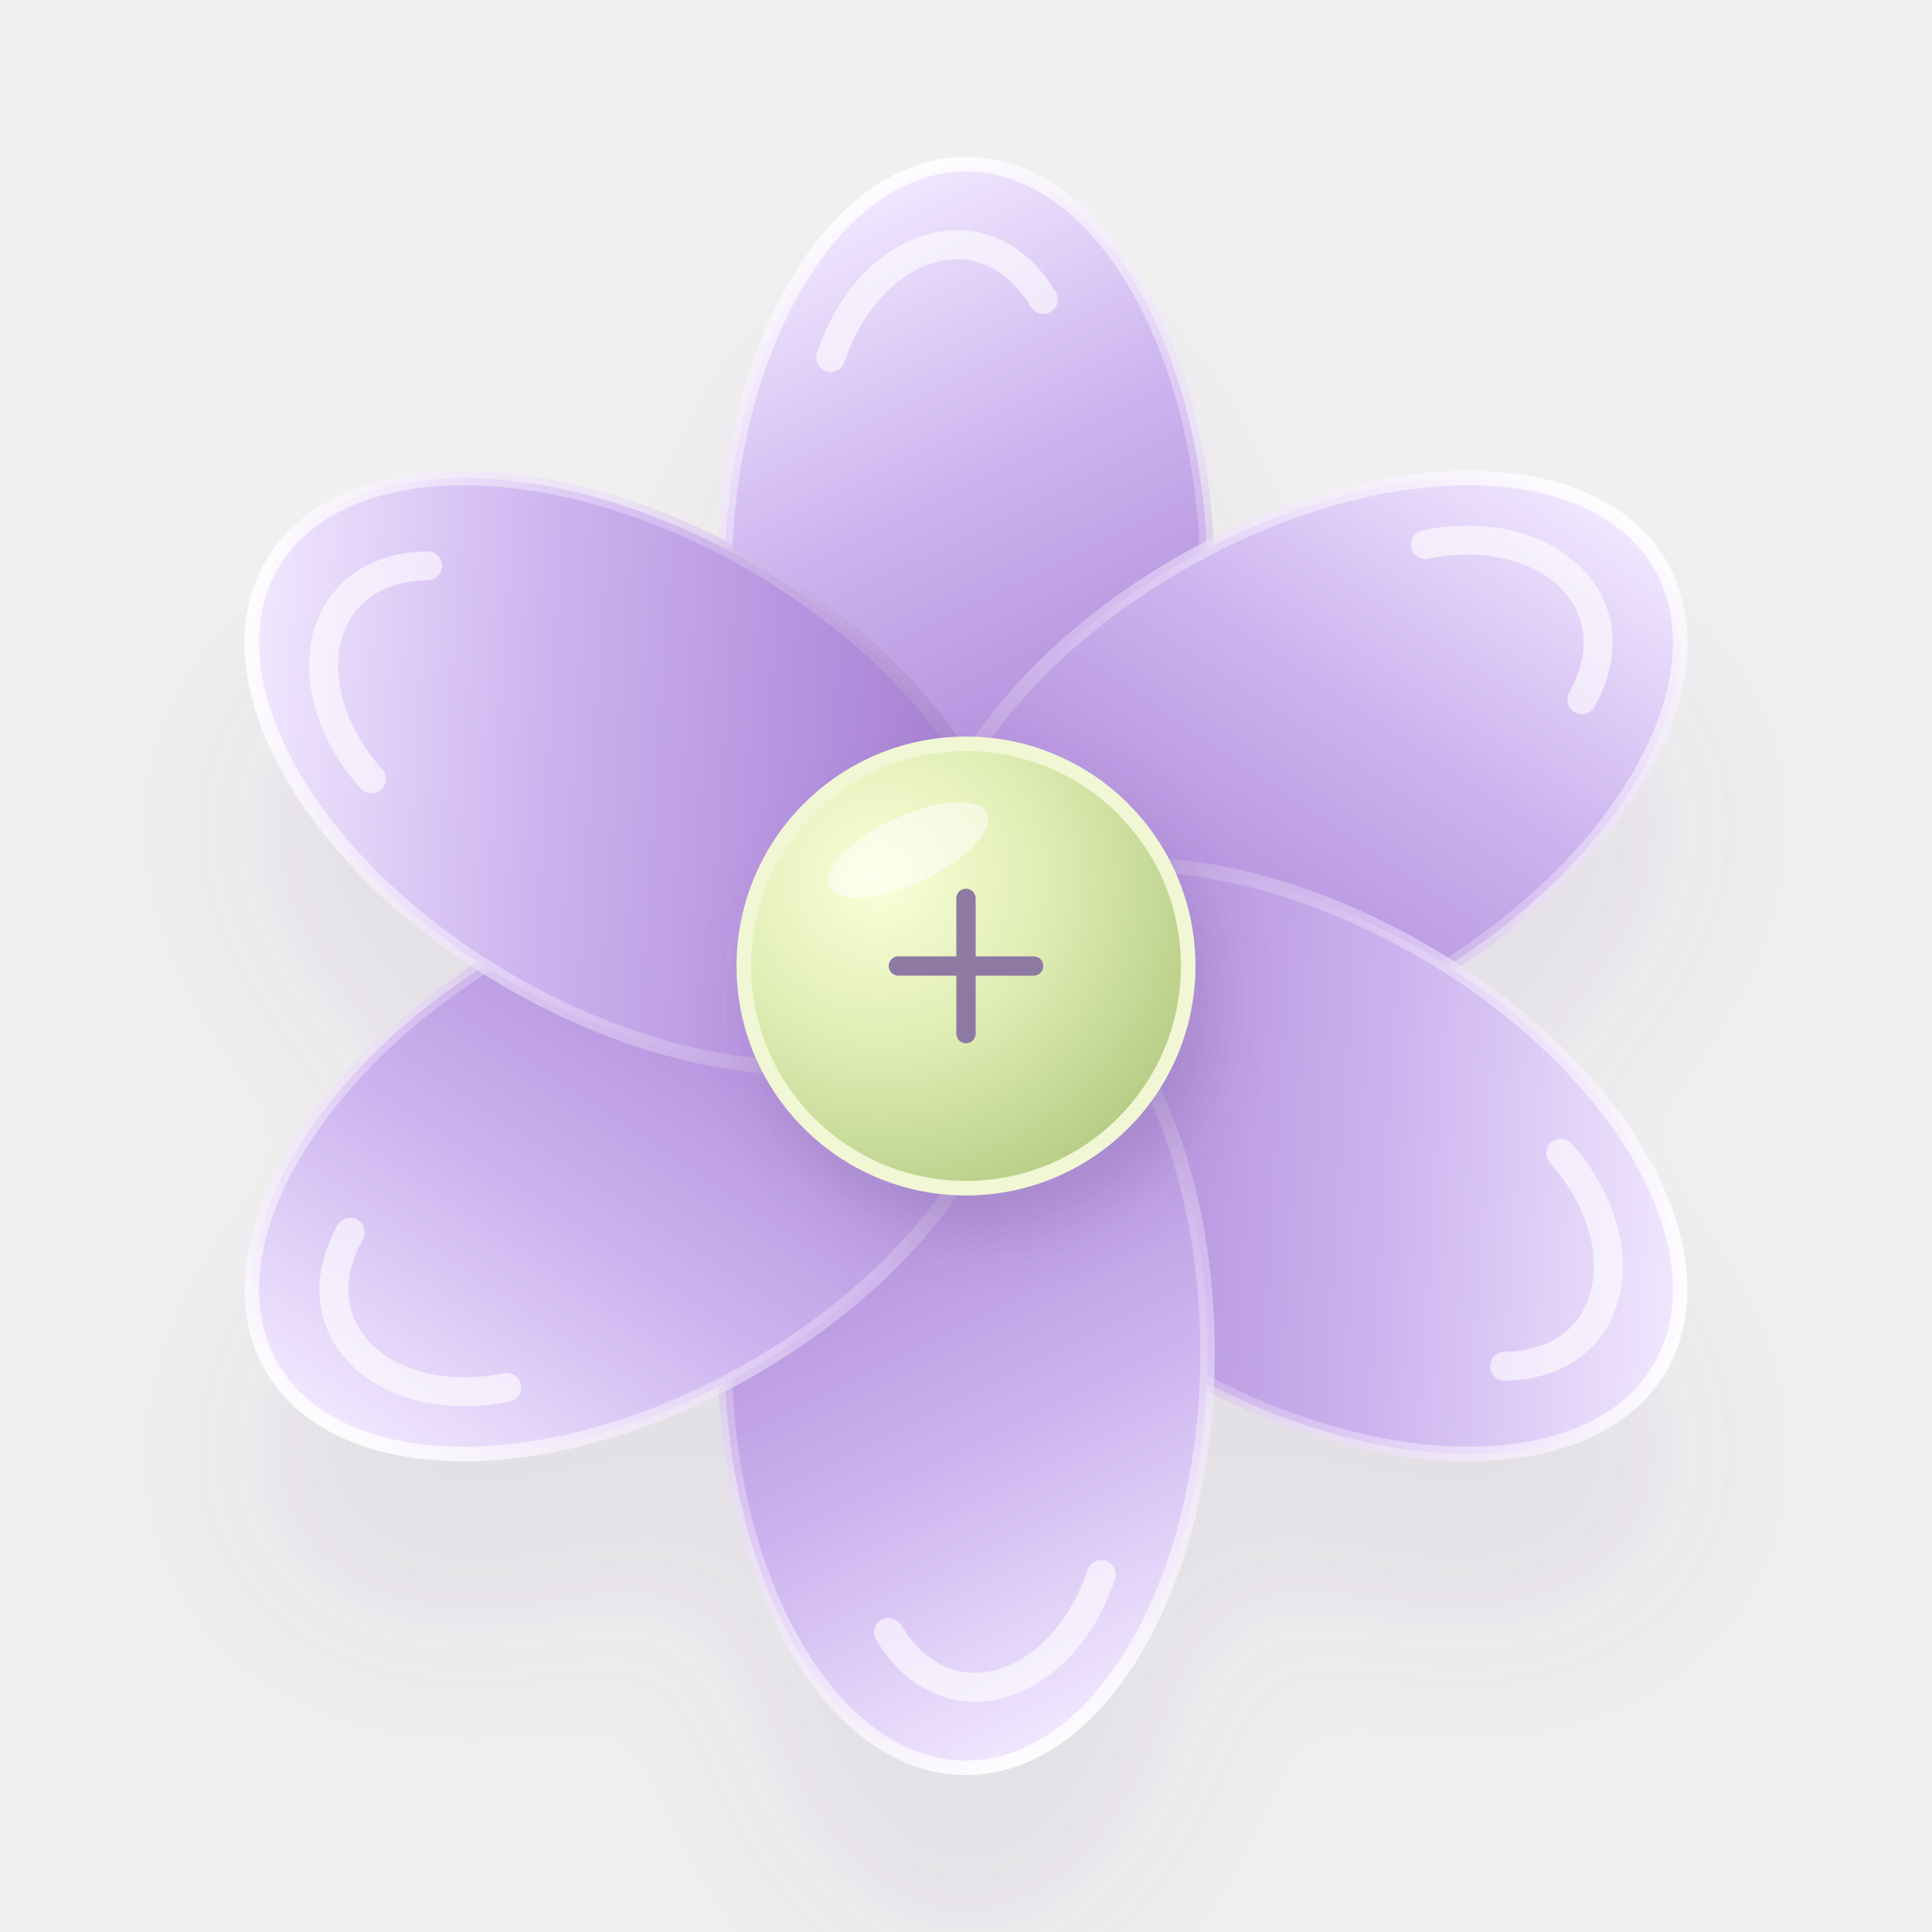
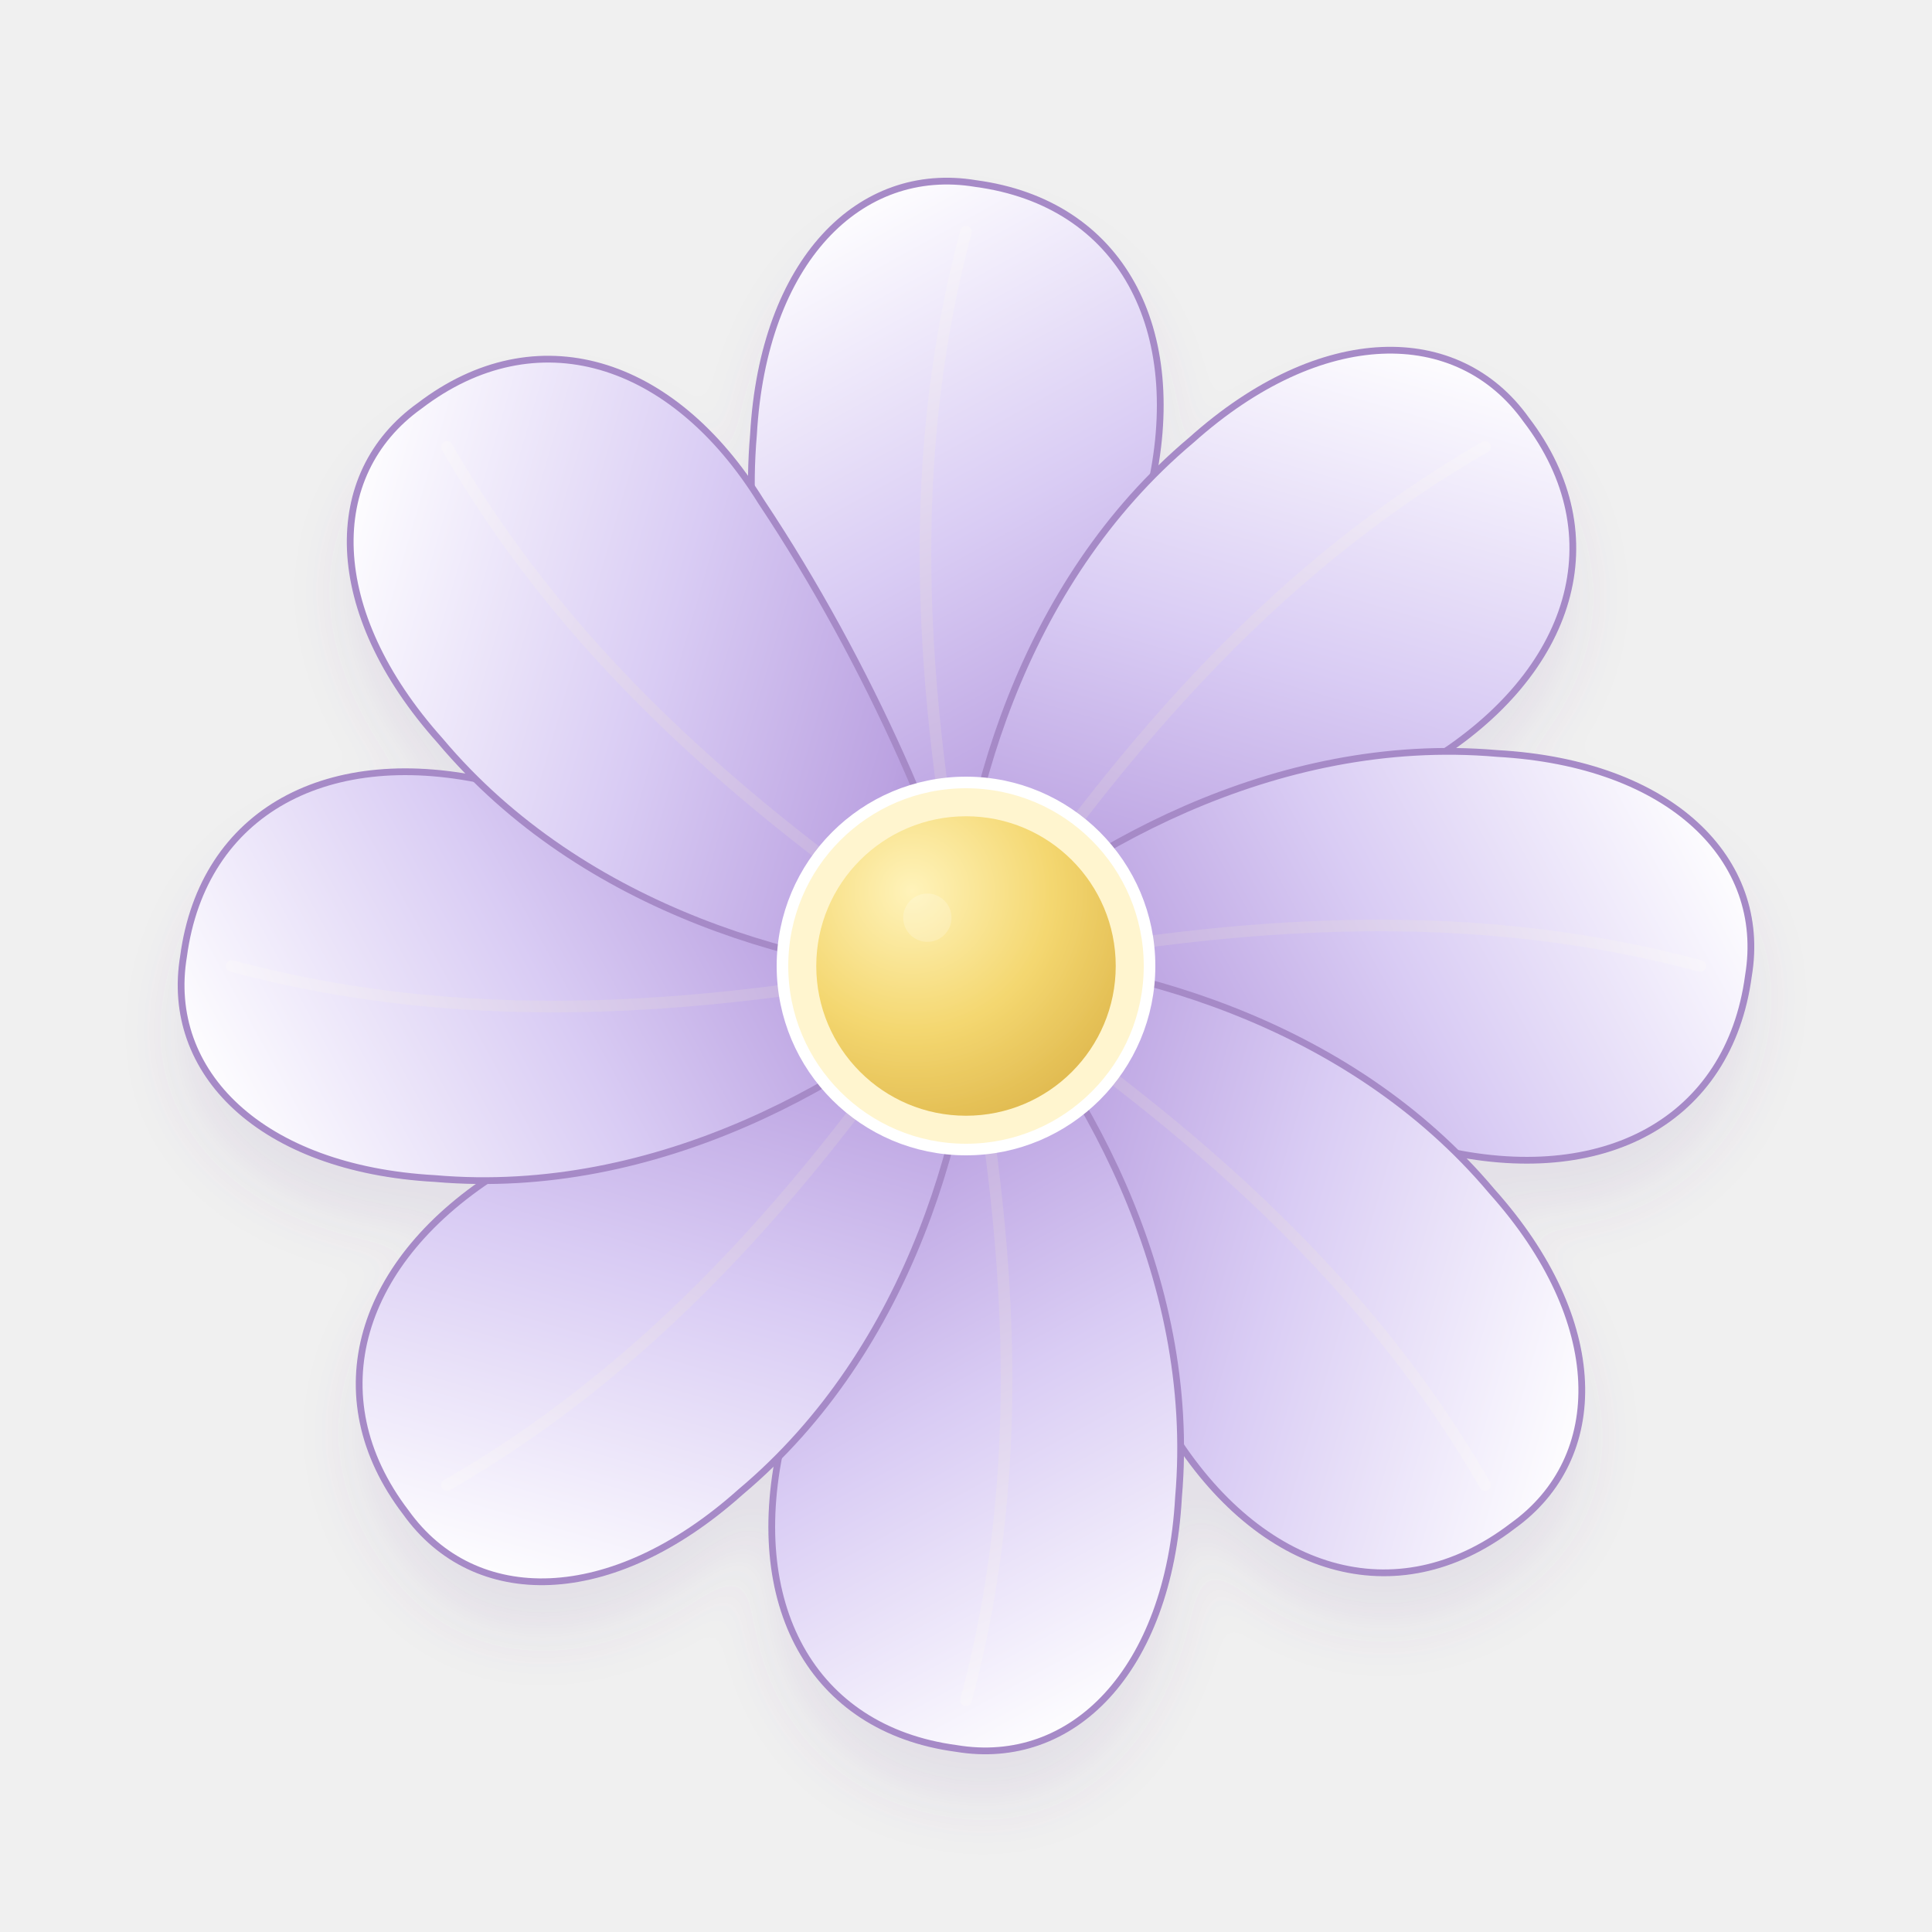
<svg xmlns="http://www.w3.org/2000/svg" width="200" height="200" viewBox="0 0 200 200" fill="none">
  <defs>
-     <linearGradient id="petal" x1="78" y1="25" x2="117" y2="104" gradientUnits="userSpaceOnUse">
-       <stop stop-color="#F2E9FF" />
-       <stop offset=".35" stop-color="#CEB5EF" />
-       <stop offset=".74" stop-color="#AF8BDA" />
-       <stop offset="1" stop-color="#9671BE" />
+     <linearGradient id="petal" x1="77" y1="26" x2="116" y2="97" gradientUnits="userSpaceOnUse">
+       <stop stop-color="#fff" />
+       <stop offset=".45" stop-color="#d9ccf4" />
+       <stop offset=".78" stop-color="#bba2e1" />
+       <stop offset="1" stop-color="#8f70ba" />
    </linearGradient>
-     <linearGradient id="edge" x1="83" y1="21" x2="118" y2="100" gradientUnits="userSpaceOnUse">
-       <stop stop-color="white" stop-opacity=".95" />
-       <stop offset=".45" stop-color="#E7D6F8" stop-opacity=".55" />
-       <stop offset="1" stop-color="#9B74C3" />
+     <linearGradient id="rim" x1="80" y1="24" x2="113" y2="97" gradientUnits="userSpaceOnUse">
+       <stop stop-color="#fff" />
+       <stop offset="1" stop-color="#b69bd7" />
    </linearGradient>
-     <radialGradient id="core" cx="0" cy="0" r="1" gradientTransform="translate(91 91) rotate(53) scale(35)" gradientUnits="userSpaceOnUse">
-       <stop stop-color="#FBFFD9" />
-       <stop offset=".5" stop-color="#DFEDB4" />
-       <stop offset="1" stop-color="#B8CE87" />
+     <radialGradient id="center" cx=".32" cy=".25" r=".85">
+       <stop stop-color="#fff3ba" />
+       <stop offset=".55" stop-color="#f4d770" />
+       <stop offset="1" stop-color="#dfb84d" />
    </radialGradient>
    <filter id="shadow" x="0" y="0" width="200" height="205" filterUnits="userSpaceOnUse">
-       <feDropShadow dx="1" dy="7" stdDeviation="3" flood-color="#74518E" flood-opacity=".18" />
-       <feDropShadow dx="0" dy="18" stdDeviation="8" flood-color="#74518E" flood-opacity=".1" />
+       <feDropShadow dx="0" dy="5" stdDeviation="3" flood-color="#735296" flood-opacity=".1" />
    </filter>
-     <filter id="core-shadow" x="65" y="65" width="70" height="76" filterUnits="userSpaceOnUse">
-       <feDropShadow dy="4" stdDeviation="3" flood-color="#6F568D" flood-opacity=".22" />
-     </filter>
-     <g id="one-petal">
-       <ellipse cx="100" cy="60" rx="25" ry="43" fill="url(#petal)" stroke="url(#edge)" stroke-width="1.5" />
-       <path d="M86 37C90 25 102 21 108 31" stroke="white" stroke-opacity=".6" stroke-width="3" stroke-linecap="round" />
+     <g id="blade">
+       <path d="M100 102C88 89 76 68 78 45C79 27 89 17 101 19C116 21 123 34 119 51C115 71 107 91 100 102Z" fill="url(#petal)" stroke="#a68ac7" stroke-width=".7" />
+       <path d="M100 97C96 75 93 50 100 24" stroke="url(#rim)" stroke-width="1.2" stroke-linecap="round" />
    </g>
  </defs>
  <g filter="url(#shadow)">
-     <use href="#one-petal" />
-     <use href="#one-petal" transform="rotate(60 100 100)" />
-     <use href="#one-petal" transform="rotate(120 100 100)" />
-     <use href="#one-petal" transform="rotate(180 100 100)" />
-     <use href="#one-petal" transform="rotate(240 100 100)" />
-     <use href="#one-petal" transform="rotate(300 100 100)" />
-   </g>
-   <g filter="url(#core-shadow)">
-     <circle cx="100" cy="100" r="23" fill="url(#core)" stroke="#F1F7D4" stroke-width="1.5" />
-     <ellipse cx="94" cy="88" rx="9" ry="3.5" transform="rotate(-25 94 88)" fill="white" fill-opacity=".5" />
-     <path d="M93 100H107M100 93V107" stroke="#8E79A3" stroke-width="2" stroke-linecap="round" />
+     <use href="#blade" />
+     <use href="#blade" transform="rotate(45 100 100)" />
+     <use href="#blade" transform="rotate(90 100 100)" />
+     <use href="#blade" transform="rotate(135 100 100)" />
+     <use href="#blade" transform="rotate(180 100 100)" />
+     <use href="#blade" transform="rotate(225 100 100)" />
+     <use href="#blade" transform="rotate(270 100 100)" />
+     <use href="#blade" transform="rotate(315 100 100)" />
+     <circle cx="100" cy="100" r="19" fill="#fff5cf" stroke="#fff" stroke-width="1.2" />
+     <circle cx="100" cy="100" r="15.5" fill="url(#center)" />
+     <circle cx="96" cy="95" r="2.5" fill="#fff" fill-opacity=".2" />
  </g>
</svg>
